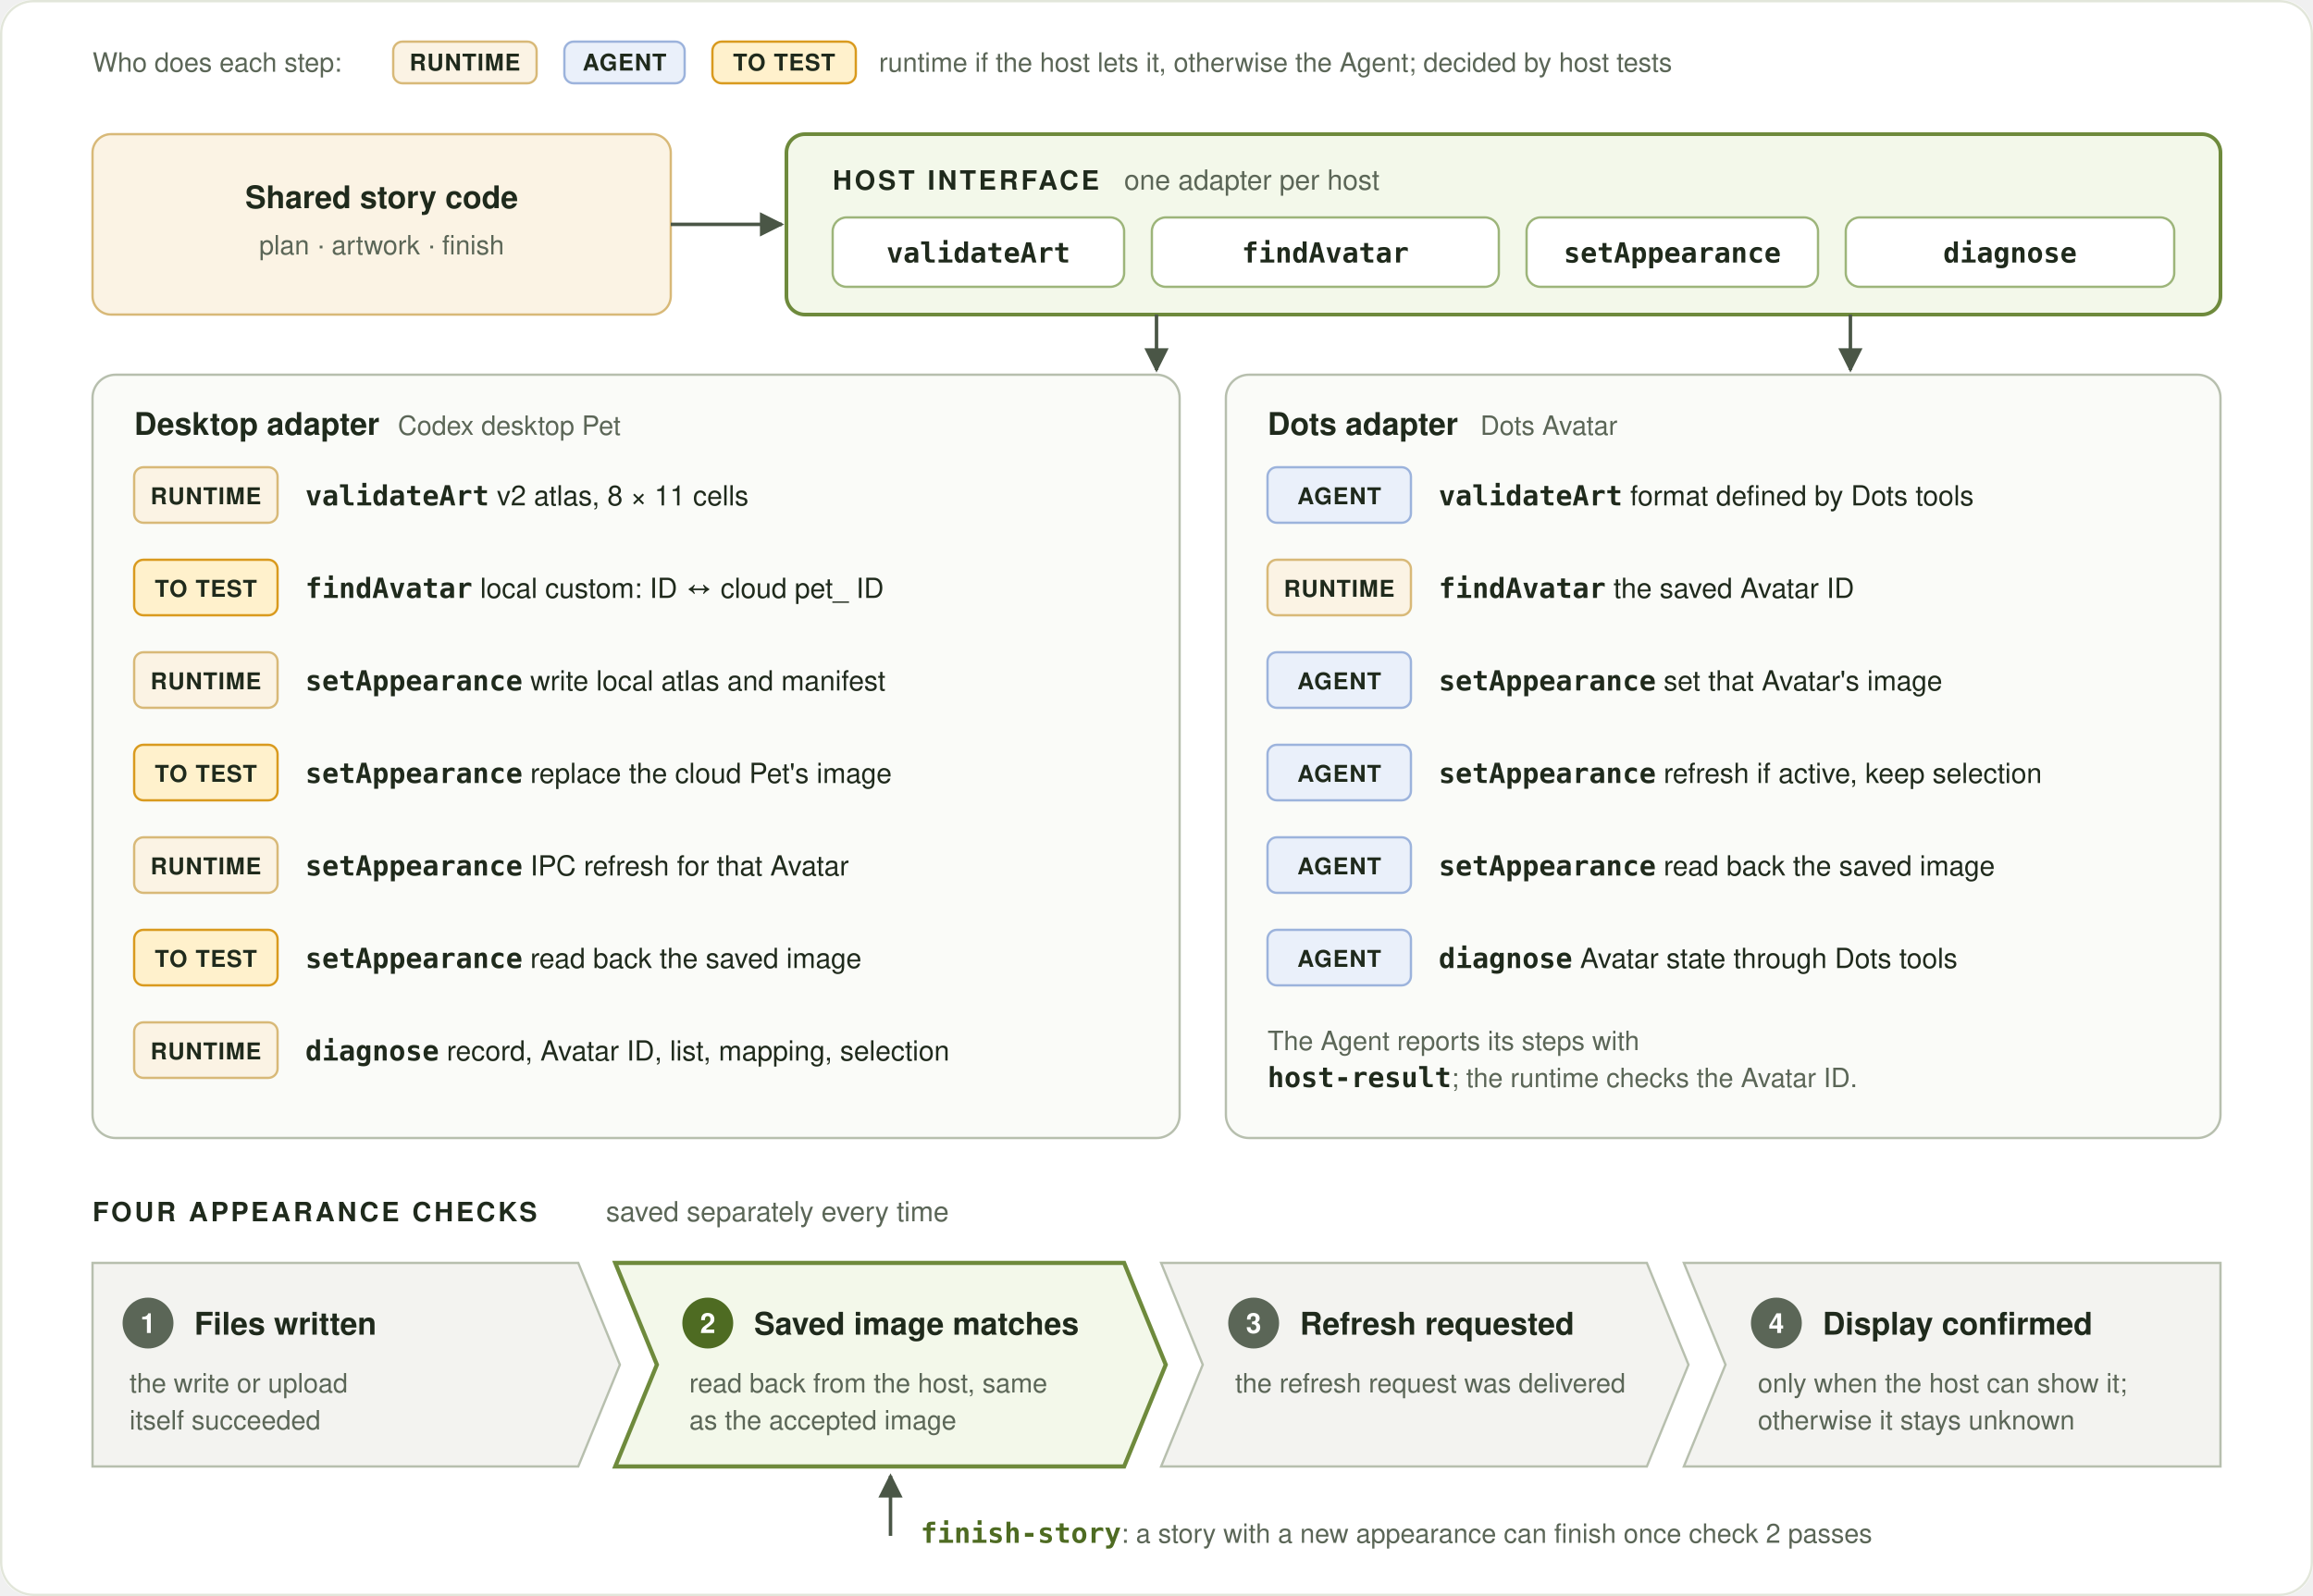
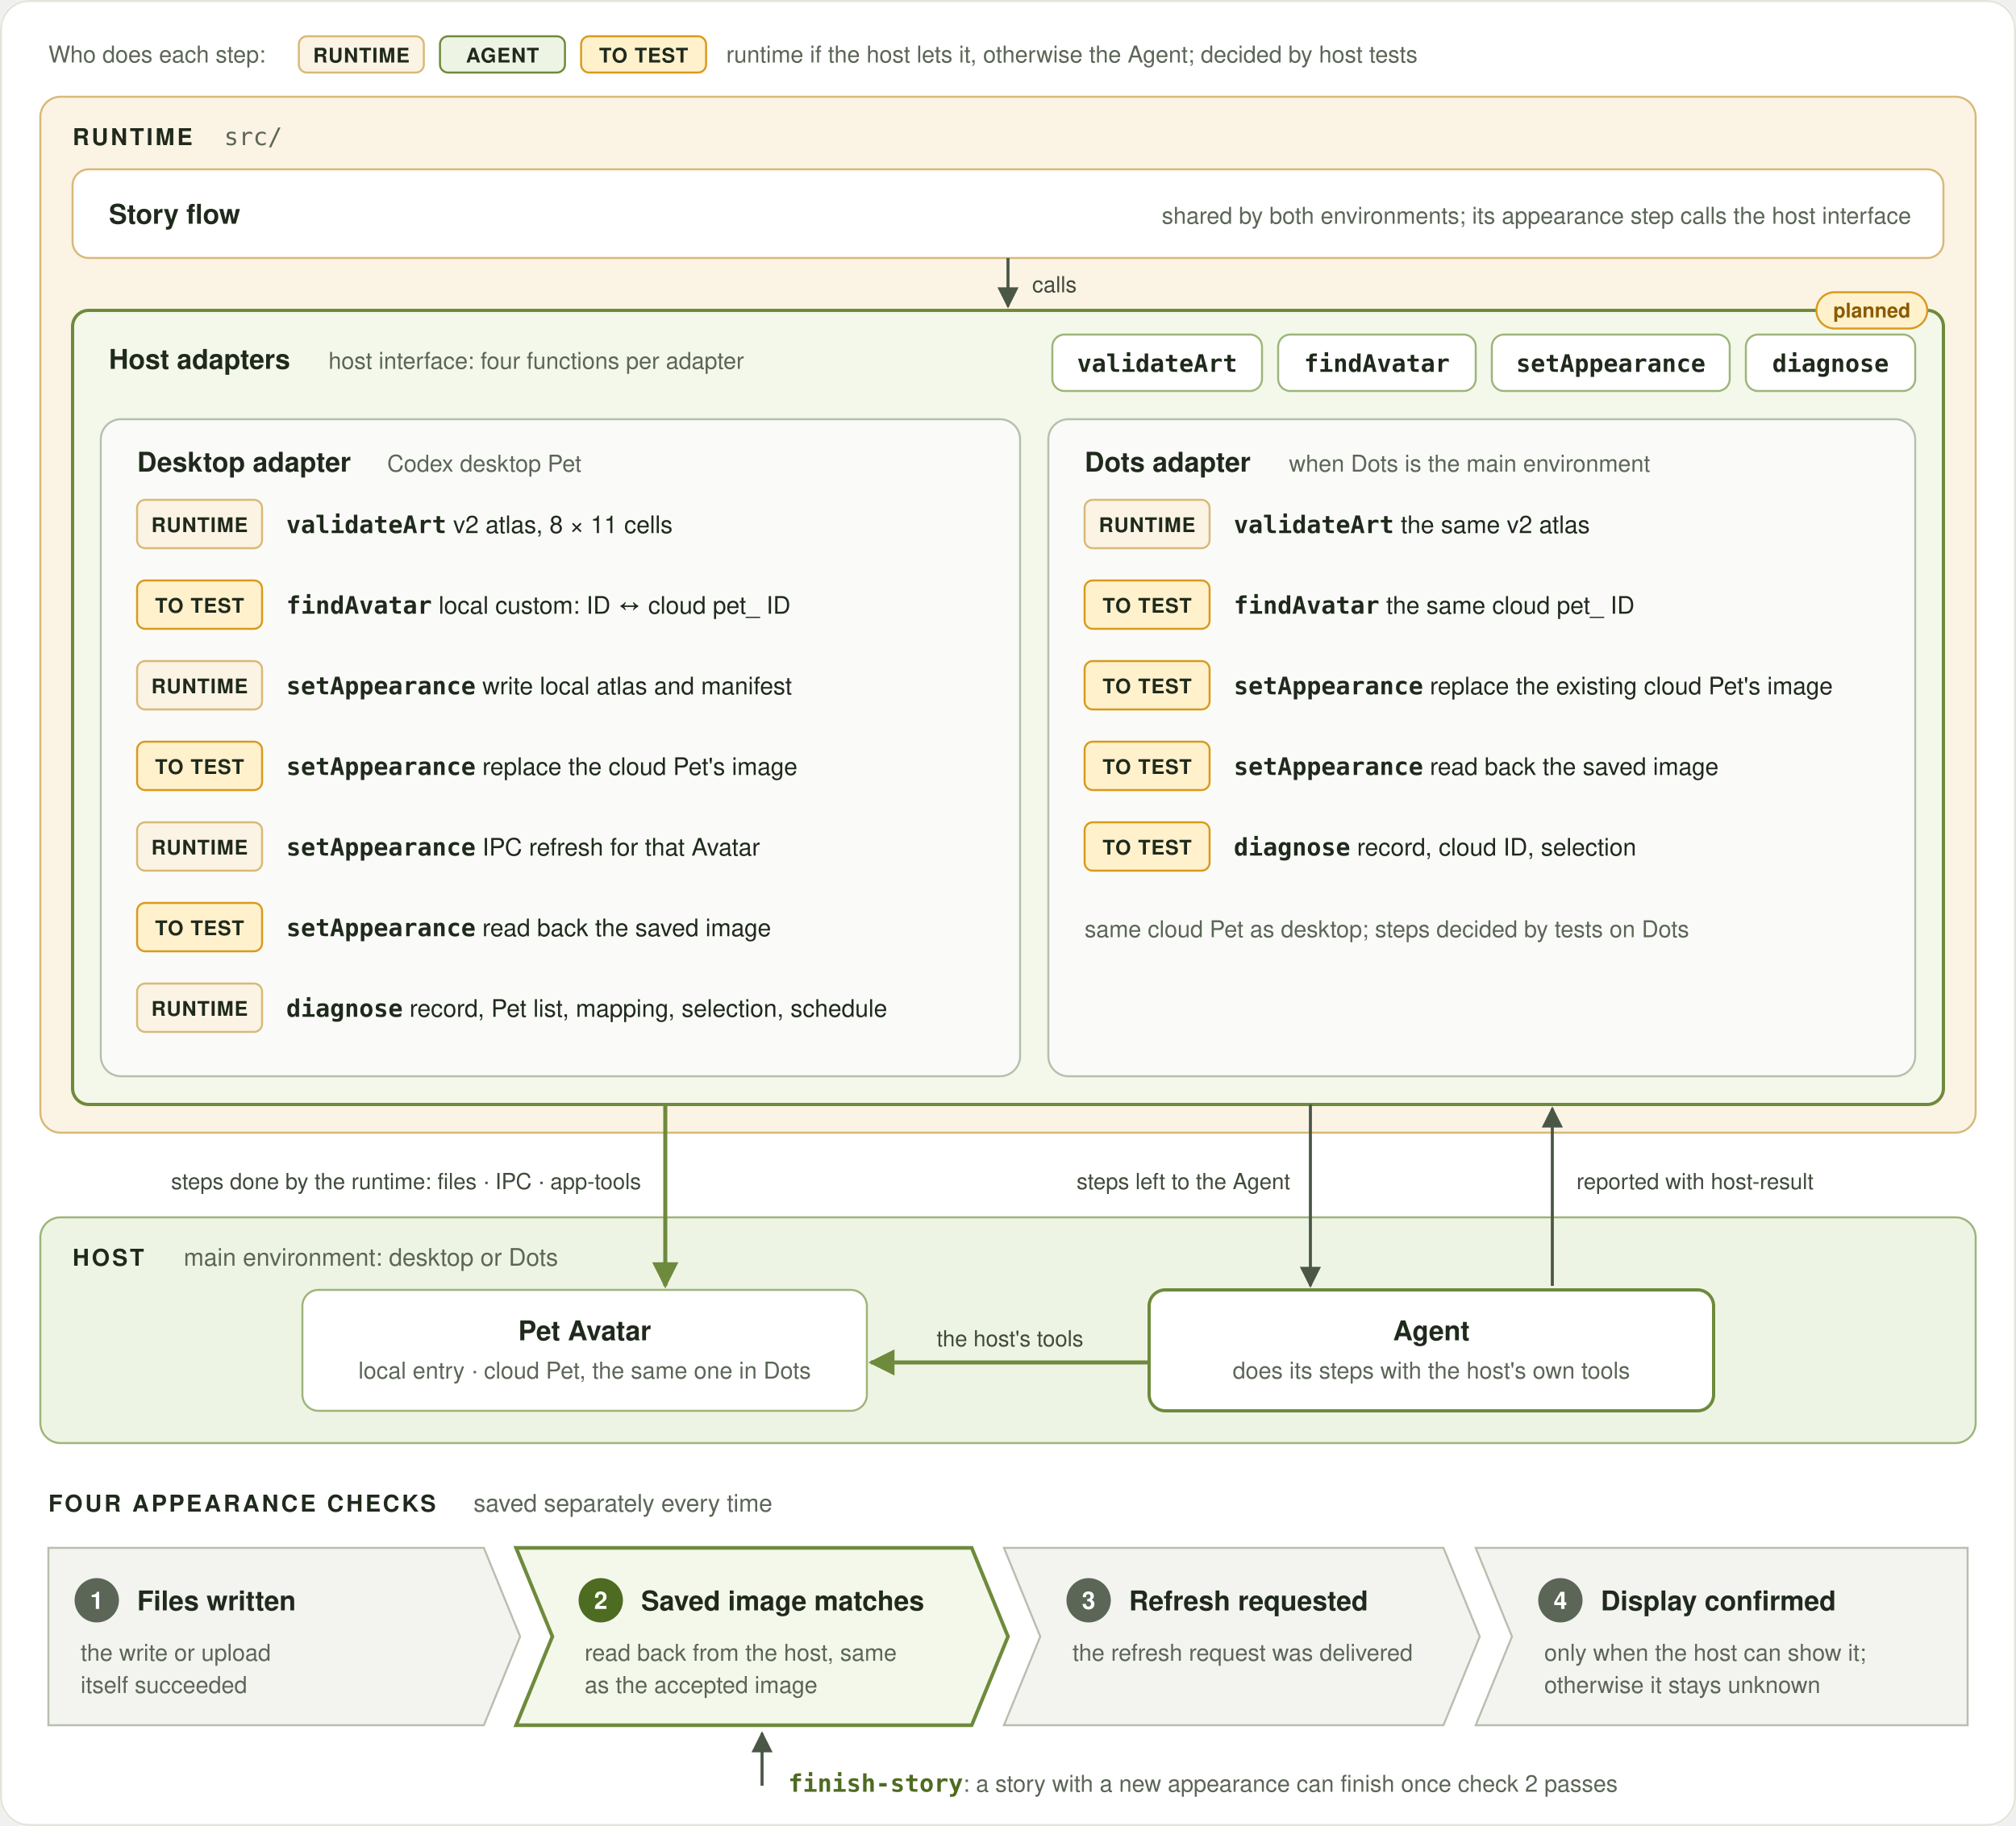
- <svg xmlns="http://www.w3.org/2000/svg" viewBox="0 0 1000 690" role="img" aria-labelledby="t d">
+ <svg xmlns="http://www.w3.org/2000/svg" viewBox="0 0 1000 906" role="img" aria-labelledby="t d">
  <style>
    text { font-family: -apple-system, BlinkMacSystemFont, 'Segoe UI', Helvetica, Arial, sans-serif; fill: #1F2A1C; }
    .layer { font-size: 11.5px; font-weight: 700; letter-spacing: 1.2px; }
    .where { font-size: 12px; fill: #5B6657; }
    .name { font-size: 13.5px; font-weight: 600; }
    .cmd { font-family: ui-monospace, SFMono-Regular, Menlo, Consolas, monospace; font-size: 12px; font-weight: 600; }
+     .mono { font-family: ui-monospace, SFMono-Regular, Menlo, Consolas, monospace; }
    .sub { font-size: 11.5px; fill: #5B6657; }
+     .rel { font-size: 11px; fill: #3F4A3B; }
    .step { font-size: 12px; }
    .tag { font-size: 10px; font-weight: 700; letter-spacing: 0.4px; }
+     .pill { font-size: 10px; font-weight: 600; fill: #8A5A00; }
    .num { font-size: 12px; font-weight: 700; fill: #FFFFFF; }
    .flow { stroke: #4A5646; stroke-width: 1.5; fill: none; }
+     .port { stroke: #6E8A3C; stroke-width: 2; fill: none; }
  </style>
  <defs>
    <marker id="a" viewBox="0 0 10 10" refX="9" refY="5" markerWidth="7" markerHeight="7" orient="auto-start-reverse">
      <path d="M0 0 10 5 0 10z" fill="#4A5646" />
    </marker>
+     <marker id="p" viewBox="0 0 10 10" refX="9" refY="5" markerWidth="6.5" markerHeight="6.5" orient="auto-start-reverse">
+       <path d="M0 0 10 5 0 10z" fill="#6E8A3C" />
+     </marker>
  </defs>
-   <rect width="1000" height="690" rx="14" fill="#FFFFFF" />
-   <rect x="0.5" y="0.5" width="999" height="689" rx="14" fill="none" stroke="#E2E6DA" />
-   <text class="sub" x="40" y="31">Who does each step:</text>
-   <rect x="170" y="18" width="62" height="18" rx="4" fill="#FBF3E4" stroke="#D8B978" />
-   <text class="tag" x="201" y="30.5" text-anchor="middle" fill="#7A5A12">RUNTIME</text>
-   <rect x="244" y="18" width="52" height="18" rx="4" fill="#EAF0FA" stroke="#9CB3DC" />
-   <text class="tag" x="270" y="30.5" text-anchor="middle" fill="#2F4F8A">AGENT</text>
-   <rect x="308" y="18" width="62" height="18" rx="4" fill="#FFF1CC" stroke="#D99A1E" />
-   <text class="tag" x="339" y="30.5" text-anchor="middle" fill="#8A5A00">TO TEST</text>
-   <text class="sub" x="380" y="31">runtime if the host lets it, otherwise the Agent; decided by host tests</text>
-   <rect x="40" y="58" width="250" height="78" rx="8" fill="#FBF3E4" stroke="#D8B978" />
-   <text class="name" x="165" y="90" text-anchor="middle">Shared story code</text>
-   <text class="sub" x="165" y="110" text-anchor="middle">plan · artwork · finish</text>
-   <path class="flow" d="M290 97H338" marker-end="url(#a)" />
-   <rect x="340" y="58" width="620" height="78" rx="8" fill="#F3F8EA" stroke="#6E8A3C" stroke-width="1.6" />
-   <text class="layer" x="360" y="82" fill="#4E6B22">HOST INTERFACE</text>
-   <text class="where" x="486" y="82">one adapter per host</text>
-   <rect x="360" y="94" width="126" height="30" rx="6" fill="#FFFFFF" stroke="#9DB57A" />
-   <text class="cmd" x="423" y="113.5" text-anchor="middle">validateArt</text>
-   <rect x="498" y="94" width="150" height="30" rx="6" fill="#FFFFFF" stroke="#9DB57A" />
-   <text class="cmd" x="573" y="113.5" text-anchor="middle">findAvatar</text>
-   <rect x="660" y="94" width="126" height="30" rx="6" fill="#FFFFFF" stroke="#9DB57A" />
-   <text class="cmd" x="723" y="113.5" text-anchor="middle">setAppearance</text>
-   <rect x="798" y="94" width="142" height="30" rx="6" fill="#FFFFFF" stroke="#9DB57A" />
-   <text class="cmd" x="869" y="113.5" text-anchor="middle">diagnose</text>
-   <path class="flow" d="M500 136V160" marker-end="url(#a)" />
-   <path class="flow" d="M800 136V160" marker-end="url(#a)" />
-   <rect x="40" y="162" width="470" height="330" rx="10" fill="#FAFBF8" stroke="#B7BFAE" />
-   <text class="name" x="58" y="188">Desktop adapter</text>
-   <text class="sub" x="172" y="188">Codex desktop Pet</text>
-   <g>
-     <rect x="58" y="202" width="62" height="24" rx="4" fill="#FBF3E4" stroke="#D8B978" />
-     <text class="tag" x="89" y="218" text-anchor="middle" fill="#7A5A12">RUNTIME</text>
-     <text class="step" x="132" y="218.5">
-       <tspan class="cmd">validateArt</tspan>  v2 atlas, 8 × 11 cells</text>
-     <rect x="58" y="242" width="62" height="24" rx="4" fill="#FFF1CC" stroke="#D99A1E" />
-     <text class="tag" x="89" y="258" text-anchor="middle" fill="#8A5A00">TO TEST</text>
-     <text class="step" x="132" y="258.5">
-       <tspan class="cmd">findAvatar</tspan>  local custom: ID ↔ cloud pet_ ID</text>
-     <rect x="58" y="282" width="62" height="24" rx="4" fill="#FBF3E4" stroke="#D8B978" />
-     <text class="tag" x="89" y="298" text-anchor="middle" fill="#7A5A12">RUNTIME</text>
-     <text class="step" x="132" y="298.5">
-       <tspan class="cmd">setAppearance</tspan>  write local atlas and manifest</text>
-     <rect x="58" y="322" width="62" height="24" rx="4" fill="#FFF1CC" stroke="#D99A1E" />
-     <text class="tag" x="89" y="338" text-anchor="middle" fill="#8A5A00">TO TEST</text>
-     <text class="step" x="132" y="338.5">
-       <tspan class="cmd">setAppearance</tspan>  replace the cloud Pet's image</text>
-     <rect x="58" y="362" width="62" height="24" rx="4" fill="#FBF3E4" stroke="#D8B978" />
-     <text class="tag" x="89" y="378" text-anchor="middle" fill="#7A5A12">RUNTIME</text>
-     <text class="step" x="132" y="378.5">
-       <tspan class="cmd">setAppearance</tspan>  IPC refresh for that Avatar</text>
-     <rect x="58" y="402" width="62" height="24" rx="4" fill="#FFF1CC" stroke="#D99A1E" />
-     <text class="tag" x="89" y="418" text-anchor="middle" fill="#8A5A00">TO TEST</text>
-     <text class="step" x="132" y="418.5">
-       <tspan class="cmd">setAppearance</tspan>  read back the saved image</text>
-     <rect x="58" y="442" width="62" height="24" rx="4" fill="#FBF3E4" stroke="#D8B978" />
-     <text class="tag" x="89" y="458" text-anchor="middle" fill="#7A5A12">RUNTIME</text>
-     <text class="step" x="132" y="458.5">
-       <tspan class="cmd">diagnose</tspan>  record, Avatar ID, list, mapping, selection</text>
-   </g>
-   <rect x="530" y="162" width="430" height="330" rx="10" fill="#FAFBF8" stroke="#B7BFAE" />
-   <text class="name" x="548" y="188">Dots adapter</text>
-   <text class="sub" x="640" y="188">Dots Avatar</text>
-   <g>
-     <rect x="548" y="202" width="62" height="24" rx="4" fill="#EAF0FA" stroke="#9CB3DC" />
-     <text class="tag" x="579" y="218" text-anchor="middle" fill="#2F4F8A">AGENT</text>
-     <text class="step" x="622" y="218.5">
-       <tspan class="cmd">validateArt</tspan>  format defined by Dots tools</text>
-     <rect x="548" y="242" width="62" height="24" rx="4" fill="#FBF3E4" stroke="#D8B978" />
-     <text class="tag" x="579" y="258" text-anchor="middle" fill="#7A5A12">RUNTIME</text>
-     <text class="step" x="622" y="258.5">
-       <tspan class="cmd">findAvatar</tspan>  the saved Avatar ID</text>
-     <rect x="548" y="282" width="62" height="24" rx="4" fill="#EAF0FA" stroke="#9CB3DC" />
-     <text class="tag" x="579" y="298" text-anchor="middle" fill="#2F4F8A">AGENT</text>
-     <text class="step" x="622" y="298.5">
-       <tspan class="cmd">setAppearance</tspan>  set that Avatar's image</text>
-     <rect x="548" y="322" width="62" height="24" rx="4" fill="#EAF0FA" stroke="#9CB3DC" />
-     <text class="tag" x="579" y="338" text-anchor="middle" fill="#2F4F8A">AGENT</text>
-     <text class="step" x="622" y="338.5">
-       <tspan class="cmd">setAppearance</tspan>  refresh if active, keep selection</text>
-     <rect x="548" y="362" width="62" height="24" rx="4" fill="#EAF0FA" stroke="#9CB3DC" />
-     <text class="tag" x="579" y="378" text-anchor="middle" fill="#2F4F8A">AGENT</text>
-     <text class="step" x="622" y="378.5">
-       <tspan class="cmd">setAppearance</tspan>  read back the saved image</text>
-     <rect x="548" y="402" width="62" height="24" rx="4" fill="#EAF0FA" stroke="#9CB3DC" />
-     <text class="tag" x="579" y="418" text-anchor="middle" fill="#2F4F8A">AGENT</text>
-     <text class="step" x="622" y="418.5">
-       <tspan class="cmd">diagnose</tspan>  Avatar state through Dots tools</text>
-     <text class="sub" x="548" y="454">The Agent reports its steps with</text>
-     <text class="sub" x="548" y="470">
-       <tspan class="cmd" fill="#1F2A1C">host-result</tspan>; the runtime checks the Avatar ID.</text>
-   </g>
-   <text class="layer" x="40" y="528">FOUR APPEARANCE CHECKS</text>
-   <text class="where" x="262" y="528">saved separately every time</text>
-   <path d="M40 546H250L268 590L250 634H40Z" fill="#F3F3F0" stroke="#B7BFAE" />
-   <circle cx="64" cy="572" r="11" fill="#5B6657" />
-   <text class="num" x="64" y="576.3" text-anchor="middle">1</text>
-   <text class="name" x="84" y="577">Files written</text>
-   <text class="sub" x="56" y="602">the write or upload</text>
-   <text class="sub" x="56" y="618">itself succeeded</text>
-   <path d="M266 546H486L504 590L486 634H266L284 590Z" fill="#F3F8EA" stroke="#6E8A3C" stroke-width="1.8" />
-   <circle cx="306" cy="572" r="11" fill="#4E6B22" />
-   <text class="num" x="306" y="576.3" text-anchor="middle">2</text>
-   <text class="name" x="326" y="577">Saved image matches</text>
-   <text class="sub" x="298" y="602">read back from the host, same</text>
-   <text class="sub" x="298" y="618">as the accepted image</text>
-   <path d="M502 546H712L730 590L712 634H502L520 590Z" fill="#F3F3F0" stroke="#B7BFAE" />
-   <circle cx="542" cy="572" r="11" fill="#5B6657" />
-   <text class="num" x="542" y="576.3" text-anchor="middle">3</text>
-   <text class="name" x="562" y="577">Refresh requested</text>
-   <text class="sub" x="534" y="602">the refresh request was delivered</text>
-   <path d="M728 546H960V634H728L746 590Z" fill="#F3F3F0" stroke="#B7BFAE" />
-   <circle cx="768" cy="572" r="11" fill="#5B6657" />
-   <text class="num" x="768" y="576.3" text-anchor="middle">4</text>
-   <text class="name" x="788" y="577">Display confirmed</text>
-   <text class="sub" x="760" y="602">only when the host can show it;</text>
-   <text class="sub" x="760" y="618">otherwise it stays unknown</text>
-   <path class="flow" d="M385 664V638" marker-end="url(#a)" stroke="#4E6B22" />
-   <text class="sub" x="398" y="667" fill="#4E6B22">
+   <rect width="1000" height="906" rx="14" fill="#FFFFFF" />
+   <rect x="0.5" y="0.5" width="999" height="905" rx="14" fill="none" stroke="#E2E6DA" />
+   <text class="sub" x="24" y="31">Who does each step:</text>
+   <rect x="148.24" y="18" width="62" height="18" rx="4" fill="#FBF3E4" stroke="#D8B978" />
+   <text class="tag" x="179.24" y="31" text-anchor="middle" fill="#7A5A12">RUNTIME</text>
+   <rect x="218.24" y="18" width="62" height="18" rx="4" fill="#EEF4E4" stroke="#6E8A3C" />
+   <text class="tag" x="249.24" y="31" text-anchor="middle" fill="#3F5A1C">AGENT</text>
+   <rect x="288.24" y="18" width="62" height="18" rx="4" fill="#FFF1CC" stroke="#D99A1E" />
+   <text class="tag" x="319.24" y="31" text-anchor="middle" fill="#8A5A00">TO TEST</text>
+   <text class="sub" x="360.24" y="31">runtime if the host lets it, otherwise the Agent; decided by host tests</text>
+   <rect x="20" y="48" width="960" height="514" rx="10" fill="#FBF3E4" stroke="#D8B978" />
+   <text class="layer" x="36" y="72">RUNTIME</text>
+   <text class="where mono" x="111.13" y="72">src/</text>
+   <rect x="36" y="84" width="928" height="44" rx="8" fill="#FFFFFF" stroke="#D8B978" />
+   <text class="name" x="54" y="111">Story flow</text>
+   <text class="sub" x="948" y="111" text-anchor="end">shared by both environments; its appearance step calls the host interface</text>
+   <path class="flow" d="M500 128V152" marker-end="url(#a)" />
+   <text class="rel" x="512" y="145">calls</text>
+   <rect x="36" y="154" width="928" height="394" rx="8" fill="#F3F8EA" stroke="#6E8A3C" stroke-width="1.6" />
+   <text class="name" x="54" y="183">Host adapters</text>
+   <text class="sub" x="162.93" y="183">host interface: four functions per adapter</text>
+   <rect x="866" y="166" width="84" height="28" rx="6" fill="#FFFFFF" stroke="#9DB57A" />
+   <text class="cmd" x="908" y="184.5" text-anchor="middle">diagnose</text>
+   <rect x="740" y="166" width="118" height="28" rx="6" fill="#FFFFFF" stroke="#9DB57A" />
+   <text class="cmd" x="799" y="184.5" text-anchor="middle">setAppearance</text>
+   <rect x="634" y="166" width="98" height="28" rx="6" fill="#FFFFFF" stroke="#9DB57A" />
+   <text class="cmd" x="683" y="184.5" text-anchor="middle">findAvatar</text>
+   <rect x="522" y="166" width="104" height="28" rx="6" fill="#FFFFFF" stroke="#9DB57A" />
+   <text class="cmd" x="574" y="184.5" text-anchor="middle">validateArt</text>
+   <rect x="901" y="145" width="55" height="18" rx="9" fill="#FFF1CC" stroke="#D99A1E" />
+   <text class="pill" x="928.5" y="157.5" text-anchor="middle">planned</text>
+   <rect x="50" y="208" width="456" height="326" rx="10" fill="#FAFBF8" stroke="#B7BFAE" />
+   <text class="name" x="68" y="234">Desktop adapter</text>
+   <text class="sub" x="192.05" y="234">Codex desktop Pet</text>
+   <rect x="68" y="248" width="62" height="24" rx="4" fill="#FBF3E4" stroke="#D8B978" />
+   <text class="tag" x="99" y="264" text-anchor="middle" fill="#7A5A12">RUNTIME</text>
+   <text class="step" x="142" y="264.5">
+     <tspan class="cmd">validateArt</tspan>  v2 atlas, 8 × 11 cells</text>
+   <rect x="68" y="288" width="62" height="24" rx="4" fill="#FFF1CC" stroke="#D99A1E" />
+   <text class="tag" x="99" y="304" text-anchor="middle" fill="#8A5A00">TO TEST</text>
+   <text class="step" x="142" y="304.5">
+     <tspan class="cmd">findAvatar</tspan>  local custom: ID ↔ cloud pet_ ID</text>
+   <rect x="68" y="328" width="62" height="24" rx="4" fill="#FBF3E4" stroke="#D8B978" />
+   <text class="tag" x="99" y="344" text-anchor="middle" fill="#7A5A12">RUNTIME</text>
+   <text class="step" x="142" y="344.5">
+     <tspan class="cmd">setAppearance</tspan>  write local atlas and manifest</text>
+   <rect x="68" y="368" width="62" height="24" rx="4" fill="#FFF1CC" stroke="#D99A1E" />
+   <text class="tag" x="99" y="384" text-anchor="middle" fill="#8A5A00">TO TEST</text>
+   <text class="step" x="142" y="384.5">
+     <tspan class="cmd">setAppearance</tspan>  replace the cloud Pet's image</text>
+   <rect x="68" y="408" width="62" height="24" rx="4" fill="#FBF3E4" stroke="#D8B978" />
+   <text class="tag" x="99" y="424" text-anchor="middle" fill="#7A5A12">RUNTIME</text>
+   <text class="step" x="142" y="424.5">
+     <tspan class="cmd">setAppearance</tspan>  IPC refresh for that Avatar</text>
+   <rect x="68" y="448" width="62" height="24" rx="4" fill="#FFF1CC" stroke="#D99A1E" />
+   <text class="tag" x="99" y="464" text-anchor="middle" fill="#8A5A00">TO TEST</text>
+   <text class="step" x="142" y="464.5">
+     <tspan class="cmd">setAppearance</tspan>  read back the saved image</text>
+   <rect x="68" y="488" width="62" height="24" rx="4" fill="#FBF3E4" stroke="#D8B978" />
+   <text class="tag" x="99" y="504" text-anchor="middle" fill="#7A5A12">RUNTIME</text>
+   <text class="step" x="142" y="504.5">
+     <tspan class="cmd">diagnose</tspan>  record, Pet list, mapping, selection, schedule</text>
+   <rect x="520" y="208" width="430" height="326" rx="10" fill="#FAFBF8" stroke="#B7BFAE" />
+   <text class="name" x="538" y="234">Dots adapter</text>
+   <text class="sub" x="639.37" y="234">when Dots is the main environment</text>
+   <rect x="538" y="248" width="62" height="24" rx="4" fill="#FBF3E4" stroke="#D8B978" />
+   <text class="tag" x="569" y="264" text-anchor="middle" fill="#7A5A12">RUNTIME</text>
+   <text class="step" x="612" y="264.5">
+     <tspan class="cmd">validateArt</tspan>  the same v2 atlas</text>
+   <rect x="538" y="288" width="62" height="24" rx="4" fill="#FFF1CC" stroke="#D99A1E" />
+   <text class="tag" x="569" y="304" text-anchor="middle" fill="#8A5A00">TO TEST</text>
+   <text class="step" x="612" y="304.5">
+     <tspan class="cmd">findAvatar</tspan>  the same cloud pet_ ID</text>
+   <rect x="538" y="328" width="62" height="24" rx="4" fill="#FFF1CC" stroke="#D99A1E" />
+   <text class="tag" x="569" y="344" text-anchor="middle" fill="#8A5A00">TO TEST</text>
+   <text class="step" x="612" y="344.5">
+     <tspan class="cmd">setAppearance</tspan>  replace the existing cloud Pet's image</text>
+   <rect x="538" y="368" width="62" height="24" rx="4" fill="#FFF1CC" stroke="#D99A1E" />
+   <text class="tag" x="569" y="384" text-anchor="middle" fill="#8A5A00">TO TEST</text>
+   <text class="step" x="612" y="384.5">
+     <tspan class="cmd">setAppearance</tspan>  read back the saved image</text>
+   <rect x="538" y="408" width="62" height="24" rx="4" fill="#FFF1CC" stroke="#D99A1E" />
+   <text class="tag" x="569" y="424" text-anchor="middle" fill="#8A5A00">TO TEST</text>
+   <text class="step" x="612" y="424.5">
+     <tspan class="cmd">diagnose</tspan>  record, cloud ID, selection</text>
+   <text class="sub" x="538" y="465">same cloud Pet as desktop; steps decided by tests on Dots</text>
+   <rect x="20" y="604" width="960" height="112" rx="10" fill="#EEF4E4" stroke="#9DB57A" />
+   <text class="layer" x="36" y="628">HOST</text>
+   <text class="where" x="91.12" y="628">main environment: desktop or Dots</text>
+   <path class="port" d="M330 548V638" marker-end="url(#p)" />
+   <text class="rel" x="318" y="590" text-anchor="end" fill="#4E6B22">steps done by the runtime: files · IPC · app-tools</text>
+   <path class="flow" d="M650 548V638" marker-end="url(#a)" />
+   <text class="rel" x="640" y="590" text-anchor="end">steps left to the Agent</text>
+   <path class="flow" d="M770 638V550" marker-end="url(#a)" />
+   <text class="rel" x="782" y="590">reported with host-result</text>
+   <rect x="150" y="640" width="280" height="60" rx="8" fill="#FFFFFF" stroke="#9DB57A" />
+   <text class="name" x="290" y="665" text-anchor="middle">Pet Avatar</text>
+   <text class="sub" x="290" y="684" text-anchor="middle">local entry · cloud Pet, the same one in Dots</text>
+   <rect x="570" y="640" width="280" height="60" rx="8" fill="#FFFFFF" stroke="#6E8A3C" stroke-width="1.6" />
+   <text class="name" x="710" y="665" text-anchor="middle">Agent</text>
+   <text class="sub" x="710" y="684" text-anchor="middle">does its steps with the host's own tools</text>
+   <path class="port" d="M570 676H432" marker-end="url(#p)" />
+   <text class="rel" x="501" y="668" text-anchor="middle" fill="#4E6B22">the host's tools</text>
+   <text class="layer" x="24" y="750">FOUR APPEARANCE CHECKS</text>
+   <text class="where" x="234.9" y="750">saved separately every time</text>
+   <path d="M24 768H240L258 812L240 856H24Z" fill="#F3F3F0" stroke="#B7BFAE" />
+   <circle cx="48" cy="794" r="11" fill="#5B6657" />
+   <text class="num" x="48" y="798.3" text-anchor="middle">1</text>
+   <text class="name" x="68" y="799">Files written</text>
+   <text class="sub" x="40" y="824">the write or upload</text>
+   <text class="sub" x="40" y="840">itself succeeded</text>
+   <path d="M256 768H482L500 812L482 856H256L274 812Z" fill="#F3F8EA" stroke="#6E8A3C" stroke-width="1.8" />
+   <circle cx="298" cy="794" r="11" fill="#4E6B22" />
+   <text class="num" x="298" y="798.3" text-anchor="middle">2</text>
+   <text class="name" x="318" y="799">Saved image matches</text>
+   <text class="sub" x="290" y="824">read back from the host, same</text>
+   <text class="sub" x="290" y="840">as the accepted image</text>
+   <path d="M498 768H716L734 812L716 856H498L516 812Z" fill="#F3F3F0" stroke="#B7BFAE" />
+   <circle cx="540" cy="794" r="11" fill="#5B6657" />
+   <text class="num" x="540" y="798.3" text-anchor="middle">3</text>
+   <text class="name" x="560" y="799">Refresh requested</text>
+   <text class="sub" x="532" y="824">the refresh request was delivered</text>
+   <path d="M732 768H976V856H732L750 812Z" fill="#F3F3F0" stroke="#B7BFAE" />
+   <circle cx="774" cy="794" r="11" fill="#5B6657" />
+   <text class="num" x="774" y="798.3" text-anchor="middle">4</text>
+   <text class="name" x="794" y="799">Display confirmed</text>
+   <text class="sub" x="766" y="824">only when the host can show it;</text>
+   <text class="sub" x="766" y="840">otherwise it stays unknown</text>
+   <path class="flow" d="M378 886V860" marker-end="url(#a)" stroke="#4E6B22" />
+   <text class="sub" x="391" y="889" fill="#4E6B22">
    <tspan class="cmd" fill="#4E6B22">finish-story</tspan>: a story with a new appearance can finish once check 2 passes</text>
</svg>
